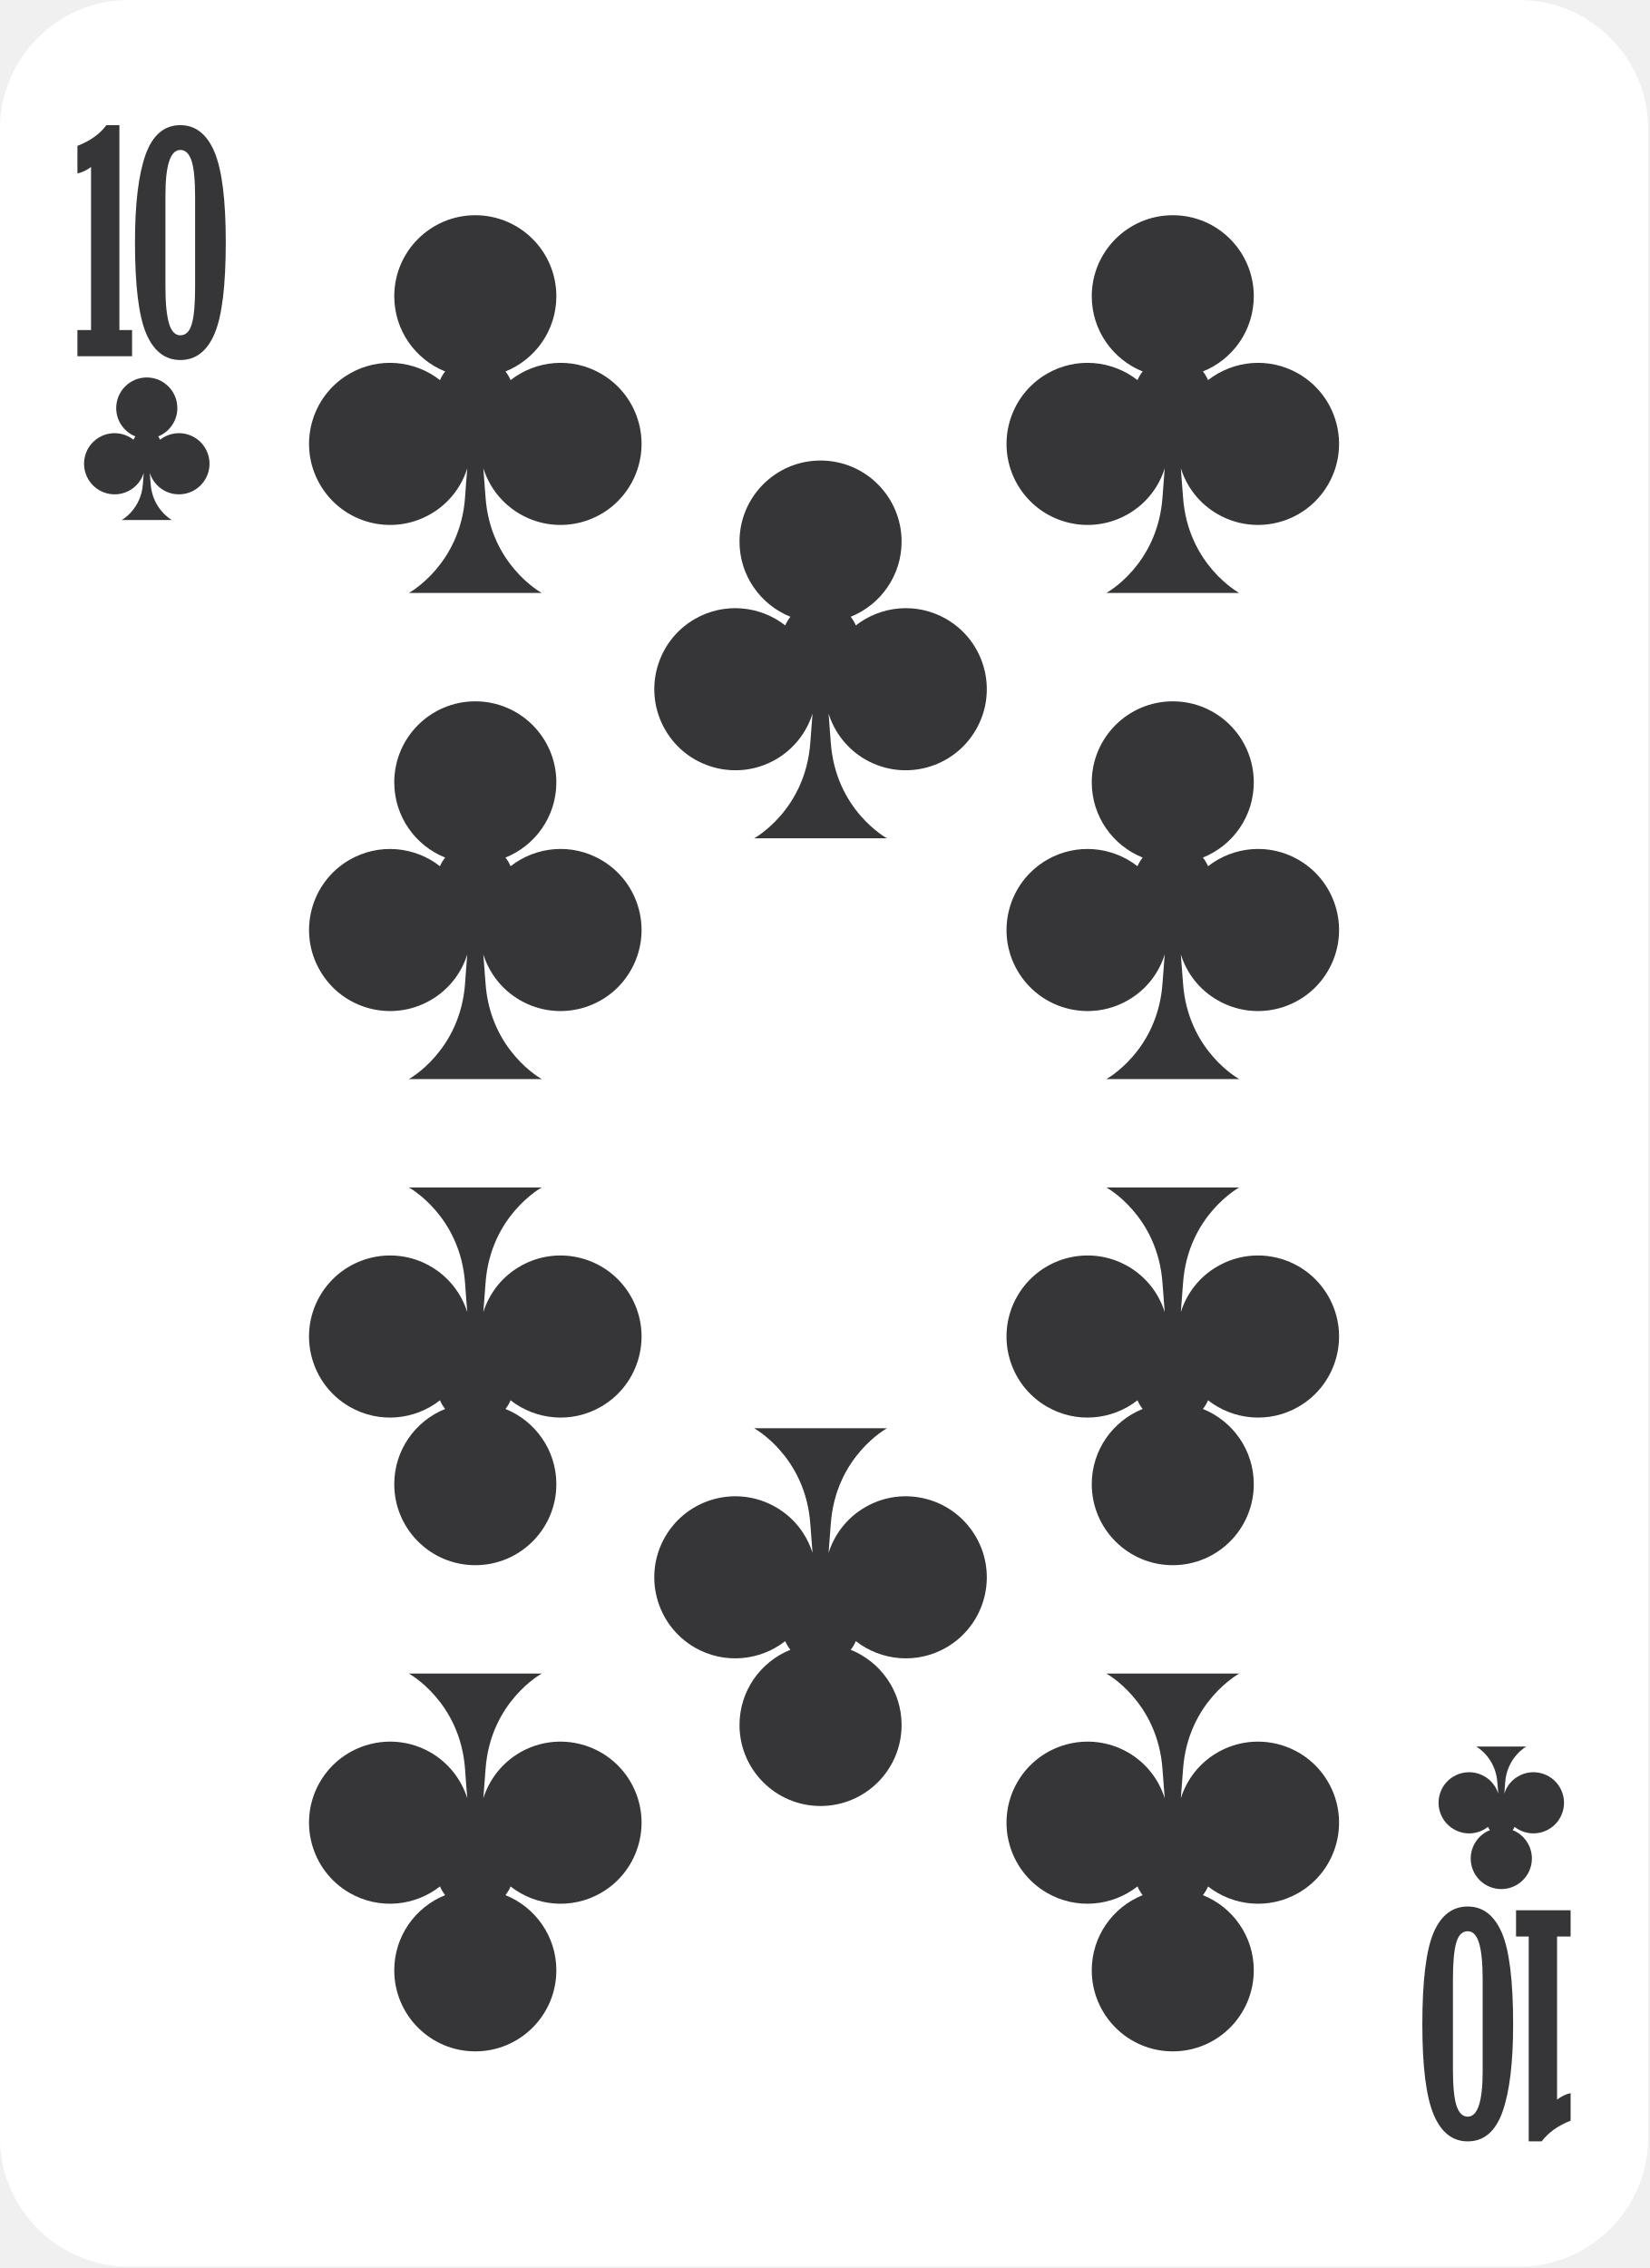
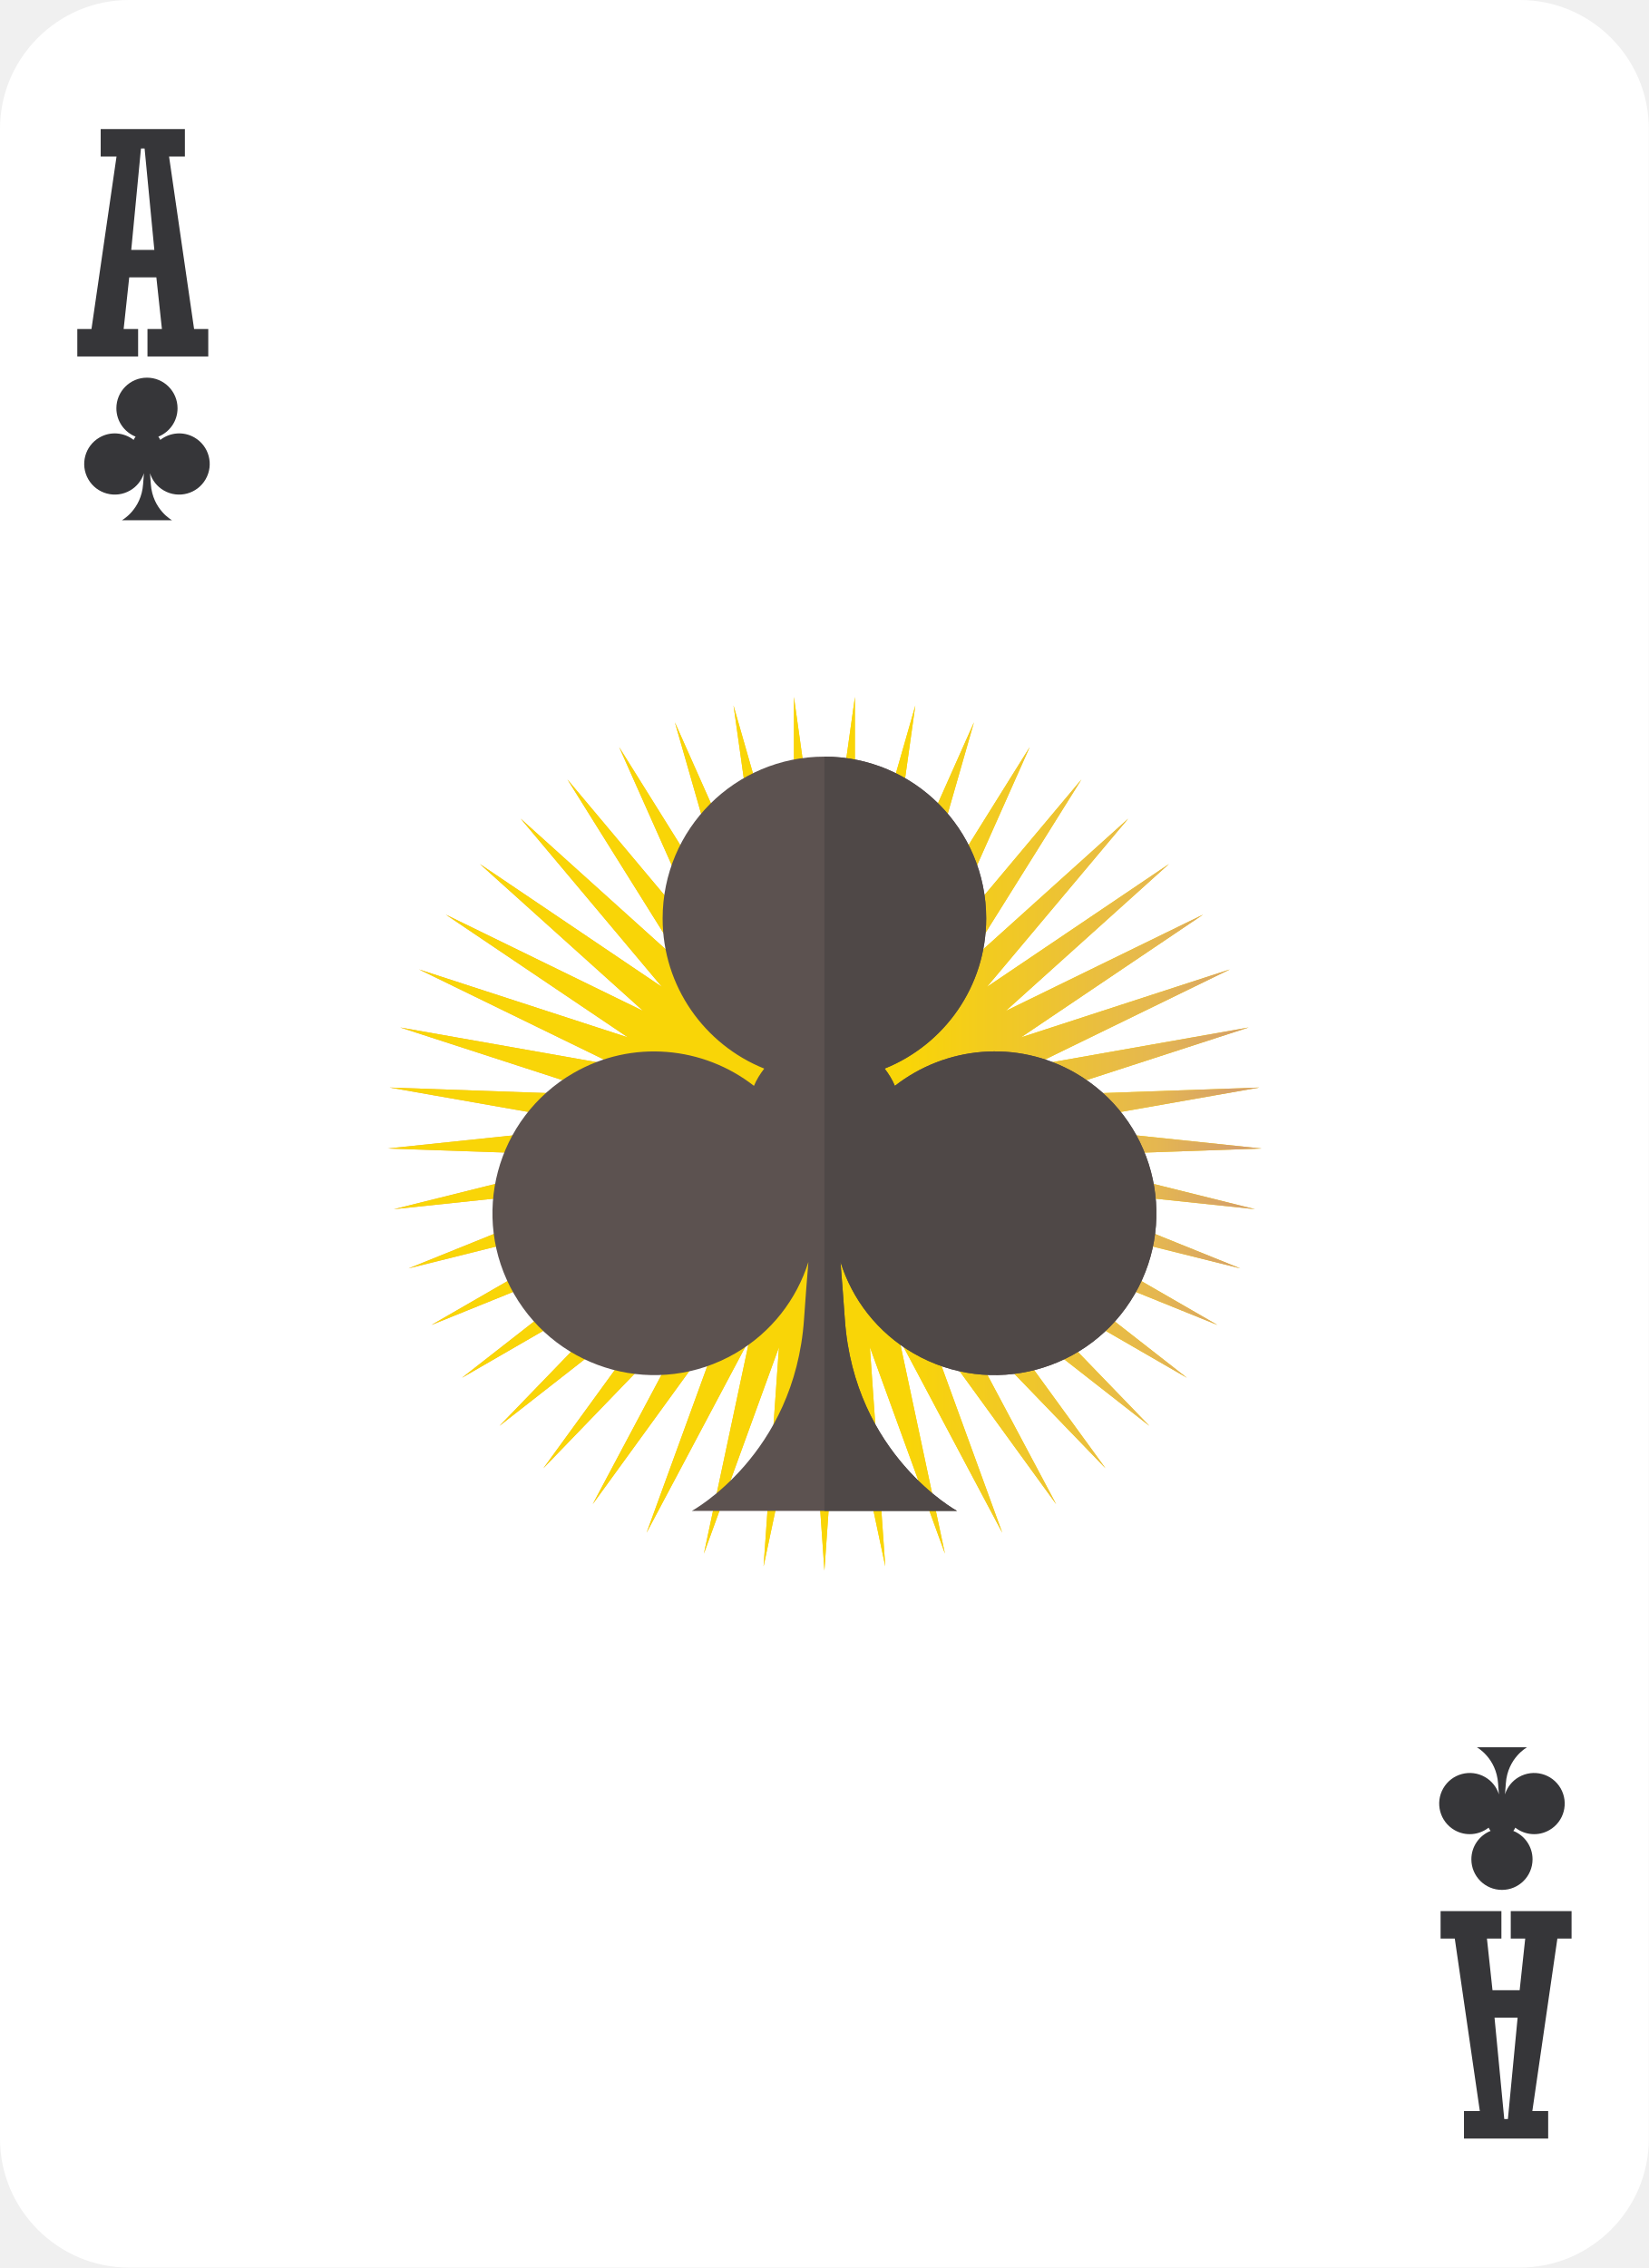
- <svg xmlns="http://www.w3.org/2000/svg" width="100%" height="100%" viewBox="0 0 1040 1430" version="1.1" xml:space="preserve" style="fill-rule:evenodd;clip-rule:evenodd;stroke-linejoin:round;stroke-miterlimit:1.414;">
-   <g transform="matrix(1,0,0,1,-10765.4,-9848.9)">
+ <svg xmlns="http://www.w3.org/2000/svg" width="100%" height="100%" viewBox="0 0 3534 4860" version="1.1" xml:space="preserve" style="fill-rule:evenodd;clip-rule:evenodd;stroke-linejoin:round;stroke-miterlimit:1.414;">
+   <g transform="matrix(1,0,0,1,-4426.53,-1119.58)">
    <g transform="matrix(4.16667,0,0,4.16667,2443.47,151.804)">
-       <path d="M2246.7,2650.8C2246.7,2661.52 2237.92,2670.29 2227.21,2670.29L2016.73,2670.29C2006.01,2670.29 1997.25,2661.52 1997.25,2650.8L1997.25,2346.78C1997.25,2336.07 2006.01,2327.3 2016.73,2327.3L2227.21,2327.3C2237.92,2327.3 2246.7,2336.07 2246.7,2346.78L2246.7,2650.8Z" style="fill:white;fill-rule:nonzero;" />
+       <path d="M1324.06,1332.18C1324.06,1368.62 1294.24,1398.44 1257.8,1398.44L542.198,1398.44C505.748,1398.44 475.934,1368.62 475.934,1332.18L475.934,298.523C475.934,262.082 505.748,232.266 542.198,232.266L1257.8,232.266C1294.24,232.266 1324.06,262.082 1324.06,298.523L1324.06,1332.18Z" style="fill:white;fill-rule:nonzero;" />
    </g>
    <g transform="matrix(4.16667,0,0,4.16667,2443.47,151.804)">
-       <path d="M2008.98,2381.21L2008.98,2377.24L2011.04,2377.24L2011.04,2352.57C2010.38,2353.07 2009.7,2353.39 2008.98,2353.55L2008.98,2349.37C2010.89,2348.64 2012.35,2347.6 2013.37,2346.24L2015.33,2346.24L2015.33,2377.24L2017.25,2377.24L2017.25,2381.21L2008.98,2381.21Z" style="fill:rgb(54,54,57);fill-rule:nonzero;" />
+       <path d="M542.404,374.916L539.535,401.462L546.976,401.462L546.976,415.587L515.695,415.587L515.695,401.462L522.99,401.462L535.873,312.75L527.728,312.75L527.728,298.626L571.038,298.626L571.038,312.75L562.893,312.75L575.766,401.462L583.061,401.462L583.061,415.587L551.791,415.587L551.791,401.462L559.221,401.462L556.362,374.916L542.404,374.916ZM543.443,360.792L555.323,360.792L550.309,308.637L548.447,308.637L543.443,360.792Z" style="fill:rgb(54,54,57);fill-rule:nonzero;" />
    </g>
    <g transform="matrix(4.16667,0,0,4.16667,2443.47,151.804)">
-       <path d="M2031.43,2363.95C2031.43,2370.5 2030.87,2375.11 2029.74,2377.78C2028.61,2380.45 2026.88,2381.78 2024.56,2381.78C2022.26,2381.78 2020.54,2380.46 2019.4,2377.81C2018.26,2375.16 2017.69,2370.55 2017.69,2363.95C2017.69,2358.14 2018.22,2353.74 2019.28,2350.74C2020.35,2347.74 2022.11,2346.24 2024.56,2346.24C2026.86,2346.24 2028.58,2347.6 2029.72,2350.3C2030.86,2353.01 2031.43,2357.56 2031.43,2363.95ZM2022.3,2370.69C2022.3,2373.18 2022.48,2375.04 2022.84,2376.24C2023.19,2377.44 2023.77,2378.04 2024.56,2378.04C2025.38,2378.04 2025.96,2377.47 2026.29,2376.32C2026.63,2375.17 2026.79,2373.29 2026.79,2370.69L2026.79,2357.18C2026.79,2354.56 2026.61,2352.71 2026.25,2351.62C2025.88,2350.53 2025.32,2349.99 2024.56,2349.99C2023.05,2349.99 2022.3,2352.28 2022.3,2356.86L2022.3,2370.69Z" style="fill:rgb(54,54,57);fill-rule:nonzero;" />
+       <path d="M1257.61,1255.79L1260.47,1229.25L1253.03,1229.25L1253.03,1215.12L1284.31,1215.12L1284.31,1229.25L1277.01,1229.25L1264.13,1317.96L1272.28,1317.96L1272.28,1332.09L1228.97,1332.09L1228.97,1317.96L1237.12,1317.96L1224.24,1229.25L1216.94,1229.25L1216.94,1215.12L1248.22,1215.12L1248.22,1229.25L1240.78,1229.25L1243.64,1255.79L1257.61,1255.79ZM1256.56,1269.92L1244.68,1269.92L1249.69,1322.07L1251.56,1322.07L1256.56,1269.92Z" style="fill:rgb(54,54,57);fill-rule:nonzero;" />
    </g>
    <g transform="matrix(4.16667,0,0,4.16667,2443.47,151.804)">
-       <path d="M2026.66,2393.47C2024.97,2392.5 2022.93,2392.71 2021.49,2393.84C2021.42,2393.66 2021.31,2393.49 2021.2,2393.34C2022.9,2392.66 2024.1,2391 2024.1,2389.05C2024.1,2386.49 2022.03,2384.42 2019.48,2384.42C2016.92,2384.42 2014.85,2386.49 2014.85,2389.05C2014.85,2391 2016.05,2392.66 2017.75,2393.34C2017.64,2393.49 2017.54,2393.66 2017.46,2393.84C2016.02,2392.71 2013.98,2392.5 2012.29,2393.47C2010.08,2394.75 2009.33,2397.58 2010.6,2399.79C2011.88,2402.01 2014.71,2402.76 2016.92,2401.49C2017.96,2400.88 2018.68,2399.94 2019.02,2398.87C2018.97,2399.37 2018.93,2399.92 2018.89,2400.51C2018.63,2404.39 2015.68,2405.99 2015.68,2405.99L2023.27,2405.99C2023.27,2405.99 2020.33,2404.39 2020.06,2400.51C2020.02,2399.91 2019.98,2399.37 2019.93,2398.87C2020.27,2399.94 2020.99,2400.88 2022.03,2401.49C2024.24,2402.76 2027.07,2402.01 2028.35,2399.79C2029.63,2397.58 2028.87,2394.75 2026.66,2393.47Z" style="fill:rgb(54,54,57);fill-rule:nonzero;" />
+       <path d="M575.946,457.26C570.221,453.953 563.289,454.677 558.377,458.502C558.128,457.898 557.773,457.343 557.381,456.832C563.168,454.501 567.259,448.85 567.259,442.23C567.259,433.537 560.22,426.497 551.528,426.497C542.835,426.497 535.796,433.537 535.796,442.23C535.796,448.85 539.887,454.501 545.677,456.832C545.272,457.343 544.927,457.891 544.671,458.502C539.767,454.677 532.837,453.953 527.114,457.26C519.589,461.607 517.013,471.229 521.353,478.753C525.696,486.277 535.322,488.864 542.845,484.517C546.388,482.472 548.825,479.247 549.967,475.632C549.821,477.338 549.685,479.185 549.549,481.194C548.632,494.395 538.626,499.827 538.626,499.827L564.43,499.827C564.43,499.827 554.423,494.395 553.51,481.194C553.374,479.174 553.228,477.338 553.088,475.621C554.224,479.247 556.661,482.472 560.204,484.517C567.738,488.864 577.36,486.277 581.696,478.753C586.043,471.229 583.469,461.607 575.946,457.26Z" style="fill:rgb(54,54,57);fill-rule:nonzero;" />
    </g>
    <g transform="matrix(4.16667,0,0,4.16667,2443.47,151.804)">
-       <path d="M2234.96,2616.37L2234.96,2620.34L2232.91,2620.34L2232.91,2645.02C2233.56,2644.52 2234.24,2644.19 2234.96,2644.04L2234.96,2648.21C2233.06,2648.95 2231.6,2649.99 2230.58,2651.34L2228.62,2651.34L2228.62,2620.34L2226.7,2620.34L2226.7,2616.37L2234.96,2616.37Z" style="fill:rgb(54,54,57);fill-rule:nonzero;" />
+       <path d="M1224.09,1173.45C1229.81,1176.75 1236.74,1176.04 1241.65,1172.2C1241.9,1172.81 1242.25,1173.37 1242.65,1173.88C1236.86,1176.2 1232.77,1181.86 1232.77,1188.48C1232.77,1197.17 1239.81,1204.21 1248.51,1204.21C1257.19,1204.21 1264.24,1197.17 1264.24,1188.48C1264.24,1181.86 1260.15,1176.2 1254.36,1173.88C1254.75,1173.37 1255.11,1172.81 1255.36,1172.2C1260.26,1176.04 1267.19,1176.75 1272.91,1173.45C1280.45,1169.1 1283.02,1159.48 1278.67,1151.95C1274.33,1144.43 1264.7,1141.85 1257.18,1146.19C1253.64,1148.24 1251.21,1151.45 1250.07,1155.08C1250.2,1153.37 1250.35,1151.53 1250.49,1149.52C1251.4,1136.31 1261.41,1130.87 1261.41,1130.87L1235.61,1130.87C1235.61,1130.87 1245.6,1136.31 1246.52,1149.52C1246.66,1151.54 1246.8,1153.37 1246.94,1155.08C1245.8,1151.46 1243.37,1148.24 1239.82,1146.19C1232.3,1141.85 1222.67,1144.43 1218.33,1151.95C1213.98,1159.48 1216.57,1169.1 1224.09,1173.45Z" style="fill:rgb(54,54,57);fill-rule:nonzero;" />
    </g>
    <g transform="matrix(4.16667,0,0,4.16667,2443.47,151.804)">
-       <path d="M2212.52,2633.63C2212.52,2627.08 2213.08,2622.48 2214.2,2619.8C2215.33,2617.14 2217.06,2615.8 2219.39,2615.8C2221.68,2615.8 2223.4,2617.12 2224.55,2619.77C2225.69,2622.42 2226.26,2627.04 2226.26,2633.63C2226.26,2639.44 2225.72,2643.85 2224.66,2646.84C2223.6,2649.84 2221.84,2651.34 2219.39,2651.34C2217.09,2651.34 2215.37,2649.99 2214.23,2647.28C2213.09,2644.57 2212.52,2640.02 2212.52,2633.63ZM2221.65,2626.89C2221.65,2624.4 2221.47,2622.55 2221.11,2621.35C2220.75,2620.14 2220.18,2619.54 2219.39,2619.54C2218.57,2619.54 2217.99,2620.12 2217.65,2621.27C2217.32,2622.41 2217.15,2624.29 2217.15,2626.89L2217.15,2640.41C2217.15,2643.03 2217.33,2644.88 2217.7,2645.97C2218.06,2647.05 2218.63,2647.6 2219.39,2647.6C2220.89,2647.6 2221.65,2645.31 2221.65,2640.73L2221.65,2626.89Z" style="fill:rgb(54,54,57);fill-rule:nonzero;" />
+       <path d="M899.998,702.62L915.69,590.705L915.65,703.712L946.764,595.074L931,706.976L976.929,603.724L945.742,712.342L1005.59,616.485L959.594,719.706L1032.21,633.113L972.288,728.93L1056.25,653.284L983.574,739.829L1077.24,676.602L993.236,752.192L1094.79,702.62L1001.08,765.783L1108.54,730.823L1006.96,780.326L1118.24,760.669L1010.75,795.552L1123.69,791.57L1012.39,811.158L1124.79,822.931L1011.84,826.836L1121.5,854.139L1009.12,842.286L1113.91,884.586L1004.27,857.21L1102.16,913.682L997.396,871.312L1086.47,940.858L988.621,884.318L1067.15,965.579L978.122,895.977L1044.58,987.378L966.105,906.064L1019.19,1005.83L952.797,914.376L991.483,1020.56L938.463,920.758L961.995,1031.29L923.379,925.084L931.302,1037.82L907.84,927.269L899.998,1040L892.157,927.269L868.698,1037.82L876.618,925.084L838.002,1031.29L861.537,920.758L808.513,1020.56L847.202,914.376L780.809,1005.83L833.897,906.064L755.421,987.378L821.875,895.977L732.85,965.579L811.378,884.318L713.533,940.858L802.603,871.312L697.84,913.682L795.727,857.21L686.084,884.586L790.879,842.286L678.494,854.139L788.157,826.836L675.212,822.931L787.605,811.158L676.308,791.57L789.246,795.552L681.758,760.669L793.044,780.326L691.456,730.823L798.921,765.783L705.21,702.62L806.763,752.192L722.758,676.602L816.424,739.829L743.754,653.284L827.709,728.93L767.794,633.113L840.405,719.706L794.404,616.485L854.257,712.342L823.07,603.724L869,706.976L853.236,595.074L884.347,703.712L884.309,590.705L899.998,702.62Z" style="fill:url(#_Linear1);" />
    </g>
    <g transform="matrix(4.16667,0,0,4.16667,2443.47,151.804)">
-       <path d="M2217.29,2604.11C2218.97,2605.09 2221.01,2604.88 2222.45,2603.75C2222.53,2603.93 2222.63,2604.09 2222.75,2604.24C2221.05,2604.92 2219.84,2606.59 2219.84,2608.54C2219.84,2611.09 2221.91,2613.16 2224.47,2613.16C2227.02,2613.16 2229.1,2611.09 2229.1,2608.54C2229.1,2606.59 2227.89,2604.92 2226.19,2604.24C2226.31,2604.09 2226.41,2603.93 2226.48,2603.75C2227.93,2604.88 2229.97,2605.08 2231.65,2604.11C2233.86,2602.84 2234.62,2600 2233.34,2597.79C2232.06,2595.58 2229.23,2594.82 2227.02,2596.1C2225.98,2596.7 2225.26,2597.64 2224.93,2598.71C2224.97,2598.21 2225.01,2597.67 2225.05,2597.08C2225.32,2593.19 2228.26,2591.59 2228.26,2591.59L2220.67,2591.59C2220.67,2591.59 2223.62,2593.19 2223.88,2597.08C2223.93,2597.67 2223.97,2598.21 2224.01,2598.71C2223.67,2597.65 2222.96,2596.7 2221.92,2596.1C2219.7,2594.82 2216.87,2595.58 2215.59,2597.79C2214.32,2600 2215.08,2602.84 2217.29,2604.11Z" style="fill:rgb(54,54,57);fill-rule:nonzero;" />
+       <clipPath id="_clip2">
+         <path d="M899.998,702.62L915.69,590.705L915.65,703.712L946.764,595.074L931,706.976L976.929,603.724L945.742,712.342L1005.59,616.485L959.594,719.706L1032.21,633.113L972.288,728.93L1056.25,653.284L983.574,739.829L1077.24,676.602L993.236,752.192L1094.79,702.62L1001.08,765.783L1108.54,730.823L1006.96,780.326L1118.24,760.669L1010.75,795.552L1123.69,791.57L1012.39,811.158L1124.79,822.931L1011.84,826.836L1121.5,854.139L1009.12,842.286L1113.91,884.586L1004.27,857.21L1102.16,913.682L997.396,871.312L1086.47,940.858L988.621,884.318L1067.15,965.579L978.122,895.977L1044.58,987.378L966.105,906.064L1019.19,1005.83L952.797,914.376L991.483,1020.56L938.463,920.758L961.995,1031.29L923.379,925.084L931.302,1037.82L907.84,927.269L899.998,1040L892.157,927.269L868.698,1037.82L876.618,925.084L838.002,1031.29L861.537,920.758L808.513,1020.56L847.202,914.376L780.809,1005.83L833.897,906.064L755.421,987.378L821.875,895.977L732.85,965.579L811.378,884.318L713.533,940.858L802.603,871.312L697.84,913.682L795.727,857.21L686.084,884.586L790.879,842.286L678.494,854.139L788.157,826.836L675.212,822.931L787.605,811.158L676.308,791.57L789.246,795.552L681.758,760.669L793.044,780.326L691.456,730.823L798.921,765.783L705.21,702.62L806.763,752.192L722.758,676.602L816.424,739.829L743.754,653.284L827.709,728.93L767.794,633.113L840.405,719.706L794.404,616.485L854.257,712.342L823.07,603.724L869,706.976L853.236,595.074L884.347,703.712L884.309,590.705L899.998,702.62Z" />
+       </clipPath>
+       <g clip-path="url(#_clip2)">
+         <rect x="675.212" y="590.705" width="449.575" height="449.298" style="fill:url(#_Linear3);" />
+       </g>
    </g>
    <g transform="matrix(4.16667,0,0,4.16667,2443.47,151.804)">
-       <path d="M2088.22,2383.85C2083.76,2381.27 2078.36,2381.83 2074.53,2384.82C2074.34,2384.34 2074.07,2383.91 2073.76,2383.51C2078.27,2381.7 2081.46,2377.29 2081.46,2372.13C2081.46,2365.36 2075.97,2359.87 2069.19,2359.87C2062.42,2359.87 2056.93,2365.36 2056.93,2372.13C2056.93,2377.29 2060.12,2381.7 2064.63,2383.51C2064.32,2383.91 2064.05,2384.34 2063.85,2384.82C2060.03,2381.83 2054.63,2381.27 2050.16,2383.85C2044.3,2387.24 2042.29,2394.74 2045.68,2400.6C2049.06,2406.47 2056.56,2408.48 2062.43,2405.09C2065.19,2403.5 2067.09,2400.99 2067.98,2398.17C2067.87,2399.5 2067.75,2400.93 2067.65,2402.5C2066.93,2412.79 2059.14,2417.03 2059.14,2417.03L2079.25,2417.03C2079.25,2417.03 2071.45,2412.79 2070.74,2402.5C2070.63,2400.93 2070.52,2399.5 2070.41,2398.16C2071.3,2400.98 2073.2,2403.49 2075.96,2405.09C2081.82,2408.48 2089.33,2406.47 2092.71,2400.6C2096.1,2394.74 2094.09,2387.24 2088.22,2383.85Z" style="fill:rgb(54,54,57);fill-rule:nonzero;" />
+       <path d="M1029.14,784.127C998.874,766.647 962.194,770.417 936.239,790.714C934.899,787.481 933.056,784.565 930.961,781.829C961.584,769.542 983.21,739.626 983.21,704.614C983.21,658.649 945.96,621.387 899.997,621.387C854.03,621.387 816.776,658.649 816.776,704.614C816.776,739.626 838.411,769.542 869.031,781.829C866.943,784.565 865.077,787.481 863.749,790.702C837.793,770.417 801.129,766.665 770.849,784.142C731.055,807.123 717.416,858.031 740.402,897.834C763.385,937.637 814.279,951.294 854.089,928.313C872.82,917.479 885.706,900.441 891.752,881.304C890.995,890.332 890.235,900.076 889.505,910.714C884.676,980.534 831.762,1009.32 831.762,1009.32L968.237,1009.32C968.237,1009.32 915.323,980.534 910.494,910.714C909.747,900.057 908.998,890.329 908.257,881.271C914.265,900.422 927.153,917.467 945.906,928.298C985.699,951.272 1036.63,937.637 1059.61,897.82C1082.57,858.031 1068.95,807.123 1029.14,784.127Z" style="fill:rgb(92,82,80);fill-rule:nonzero;" />
    </g>
    <g transform="matrix(4.16667,0,0,4.16667,2443.47,151.804)">
-       <path d="M2050.16,2540.17C2054.63,2542.75 2060.03,2542.19 2063.85,2539.2C2064.05,2539.68 2064.32,2540.11 2064.63,2540.51C2060.12,2542.32 2056.93,2546.73 2056.93,2551.89C2056.93,2558.66 2062.42,2564.15 2069.19,2564.15C2075.97,2564.15 2081.46,2558.66 2081.46,2551.89C2081.46,2546.73 2078.26,2542.32 2073.76,2540.51C2074.07,2540.11 2074.34,2539.68 2074.53,2539.2C2078.36,2542.19 2083.76,2542.75 2088.22,2540.17C2094.09,2536.78 2096.1,2529.28 2092.71,2523.42C2089.32,2517.55 2081.82,2515.54 2075.96,2518.93C2073.2,2520.52 2071.3,2523.03 2070.41,2525.85C2070.52,2524.52 2070.63,2523.09 2070.74,2521.52C2071.45,2511.23 2079.25,2506.99 2079.25,2506.99L2059.14,2506.99C2059.14,2506.99 2066.93,2511.23 2067.65,2521.52C2067.75,2523.09 2067.87,2524.53 2067.98,2525.86C2067.09,2523.04 2065.19,2520.53 2062.43,2518.93C2056.56,2515.54 2049.06,2517.55 2045.67,2523.42C2042.29,2529.28 2044.3,2536.78 2050.16,2540.17Z" style="fill:rgb(54,54,57);fill-rule:nonzero;" />
-     </g>
-     <g transform="matrix(4.16667,0,0,4.16667,2443.47,151.804)">
-       <path d="M2050.16,2613.74C2054.63,2616.31 2060.03,2615.76 2063.85,2612.76C2064.05,2613.24 2064.32,2613.67 2064.63,2614.08C2060.12,2615.89 2056.93,2620.29 2056.93,2625.45C2056.93,2632.23 2062.42,2637.72 2069.19,2637.72C2075.97,2637.72 2081.46,2632.23 2081.46,2625.45C2081.46,2620.29 2078.26,2615.89 2073.76,2614.08C2074.07,2613.67 2074.34,2613.24 2074.53,2612.77C2078.36,2615.76 2083.76,2616.31 2088.22,2613.74C2094.09,2610.35 2096.1,2602.85 2092.71,2596.98C2089.32,2591.12 2081.82,2589.11 2075.96,2592.49C2073.2,2594.09 2071.3,2596.6 2070.41,2599.42C2070.52,2598.09 2070.63,2596.65 2070.74,2595.08C2071.45,2584.79 2079.25,2580.55 2079.25,2580.55L2059.14,2580.55C2059.14,2580.55 2066.93,2584.79 2067.65,2595.08C2067.75,2596.66 2067.87,2598.09 2067.98,2599.42C2067.09,2596.6 2065.19,2594.09 2062.43,2592.49C2056.56,2589.11 2049.06,2591.12 2045.67,2596.98C2042.29,2602.85 2044.3,2610.35 2050.16,2613.74Z" style="fill:rgb(54,54,57);fill-rule:nonzero;" />
-     </g>
-     <g transform="matrix(4.16667,0,0,4.16667,2443.47,151.804)">
-       <path d="M2088.22,2457.41C2083.76,2454.83 2078.36,2455.39 2074.53,2458.38C2074.34,2457.9 2074.07,2457.47 2073.76,2457.07C2078.27,2455.26 2081.46,2450.85 2081.46,2445.69C2081.46,2438.92 2075.97,2433.43 2069.19,2433.43C2062.42,2433.43 2056.93,2438.92 2056.93,2445.69C2056.93,2450.85 2060.12,2455.26 2064.63,2457.07C2064.32,2457.47 2064.05,2457.9 2063.85,2458.38C2060.03,2455.39 2054.63,2454.84 2050.16,2457.41C2044.3,2460.8 2042.29,2468.3 2045.68,2474.16C2049.06,2480.03 2056.56,2482.04 2062.43,2478.65C2065.19,2477.06 2067.09,2474.55 2067.98,2471.73C2067.87,2473.06 2067.75,2474.49 2067.65,2476.06C2066.93,2486.35 2059.14,2490.59 2059.14,2490.59L2079.25,2490.59C2079.25,2490.59 2071.45,2486.35 2070.74,2476.06C2070.63,2474.49 2070.52,2473.06 2070.41,2471.73C2071.3,2474.55 2073.2,2477.06 2075.96,2478.65C2081.82,2482.04 2089.33,2480.03 2092.71,2474.16C2096.1,2468.3 2094.09,2460.8 2088.22,2457.41Z" style="fill:rgb(54,54,57);fill-rule:nonzero;" />
-     </g>
-     <g transform="matrix(4.16667,0,0,4.16667,2443.47,151.804)">
-       <path d="M2140.47,2420.97C2136.01,2418.4 2130.61,2418.95 2126.78,2421.94C2126.59,2421.47 2126.32,2421.04 2126.01,2420.63C2130.52,2418.82 2133.71,2414.41 2133.71,2409.26C2133.71,2402.48 2128.22,2396.99 2121.44,2396.99C2114.67,2396.99 2109.18,2402.48 2109.18,2409.26C2109.18,2414.41 2112.37,2418.82 2116.88,2420.63C2116.57,2421.04 2116.3,2421.47 2116.1,2421.94C2112.28,2418.95 2106.88,2418.4 2102.41,2420.97C2096.55,2424.36 2094.54,2431.86 2097.93,2437.73C2101.31,2443.59 2108.81,2445.6 2114.68,2442.22C2117.44,2440.62 2119.34,2438.11 2120.23,2435.29C2120.12,2436.62 2120.01,2438.06 2119.9,2439.62C2119.18,2449.91 2111.39,2454.16 2111.39,2454.16L2131.5,2454.16C2131.5,2454.16 2123.7,2449.91 2122.99,2439.62C2122.88,2438.05 2122.77,2436.62 2122.66,2435.29C2123.55,2438.11 2125.45,2440.62 2128.21,2442.22C2134.07,2445.6 2141.58,2443.59 2144.96,2437.72C2148.35,2431.86 2146.34,2424.36 2140.47,2420.97Z" style="fill:rgb(54,54,57);fill-rule:nonzero;" />
-     </g>
-     <g transform="matrix(4.16667,0,0,4.16667,2443.47,151.804)">
-       <path d="M2102.41,2576.61C2106.88,2579.18 2112.28,2578.63 2116.1,2575.64C2116.3,2576.12 2116.57,2576.55 2116.88,2576.95C2112.37,2578.76 2109.18,2583.17 2109.18,2588.33C2109.18,2595.1 2114.67,2600.59 2121.44,2600.59C2128.22,2600.59 2133.71,2595.1 2133.71,2588.33C2133.71,2583.17 2130.51,2578.76 2126.01,2576.95C2126.32,2576.55 2126.59,2576.12 2126.78,2575.64C2130.61,2578.63 2136.01,2579.18 2140.47,2576.61C2146.34,2573.22 2148.35,2565.72 2144.96,2559.86C2141.57,2553.99 2134.07,2551.98 2128.21,2555.37C2125.45,2556.96 2123.55,2559.47 2122.66,2562.29C2122.77,2560.96 2122.88,2559.53 2122.99,2557.96C2123.7,2547.67 2131.5,2543.43 2131.5,2543.43L2111.39,2543.43C2111.39,2543.43 2119.18,2547.67 2119.9,2557.96C2120.01,2559.53 2120.12,2560.96 2120.23,2562.29C2119.34,2559.47 2117.44,2556.96 2114.68,2555.37C2108.81,2551.98 2101.31,2553.99 2097.92,2559.86C2094.54,2565.72 2096.55,2573.22 2102.41,2576.61Z" style="fill:rgb(54,54,57);fill-rule:nonzero;" />
-     </g>
-     <g transform="matrix(4.16667,0,0,4.16667,2443.47,151.804)">
-       <path d="M2193.78,2383.85C2189.32,2381.27 2183.92,2381.83 2180.09,2384.82C2179.89,2384.34 2179.62,2383.91 2179.31,2383.51C2183.83,2381.7 2187.01,2377.29 2187.01,2372.13C2187.01,2365.36 2181.53,2359.87 2174.75,2359.87C2167.98,2359.87 2162.49,2365.36 2162.49,2372.13C2162.49,2377.29 2165.68,2381.7 2170.19,2383.51C2169.88,2383.91 2169.61,2384.34 2169.41,2384.82C2165.59,2381.83 2160.18,2381.27 2155.72,2383.85C2149.86,2387.24 2147.85,2394.74 2151.23,2400.6C2154.62,2406.47 2162.12,2408.48 2167.99,2405.09C2170.75,2403.5 2172.65,2400.99 2173.53,2398.17C2173.43,2399.5 2173.31,2400.93 2173.2,2402.5C2172.49,2412.79 2164.7,2417.03 2164.7,2417.03L2184.81,2417.03C2184.81,2417.03 2177.01,2412.79 2176.3,2402.5C2176.19,2400.93 2176.08,2399.5 2175.97,2398.16C2176.85,2400.98 2178.75,2403.49 2181.52,2405.09C2187.38,2408.48 2194.89,2406.47 2198.27,2400.6C2201.66,2394.74 2199.65,2387.24 2193.78,2383.85Z" style="fill:rgb(54,54,57);fill-rule:nonzero;" />
-     </g>
-     <g transform="matrix(4.16667,0,0,4.16667,2443.47,151.804)">
-       <path d="M2155.72,2540.17C2160.18,2542.75 2165.59,2542.19 2169.41,2539.2C2169.61,2539.68 2169.88,2540.11 2170.19,2540.51C2165.68,2542.32 2162.49,2546.73 2162.49,2551.89C2162.49,2558.66 2167.98,2564.15 2174.75,2564.15C2181.53,2564.15 2187.01,2558.66 2187.01,2551.89C2187.01,2546.73 2183.82,2542.32 2179.31,2540.51C2179.62,2540.11 2179.89,2539.68 2180.09,2539.2C2183.91,2542.19 2189.32,2542.75 2193.78,2540.17C2199.65,2536.78 2201.66,2529.28 2198.27,2523.42C2194.88,2517.55 2187.38,2515.54 2181.52,2518.93C2178.75,2520.52 2176.86,2523.03 2175.97,2525.85C2176.08,2524.52 2176.19,2523.09 2176.3,2521.52C2177.01,2511.23 2184.81,2506.99 2184.81,2506.99L2164.7,2506.99C2164.7,2506.99 2172.49,2511.23 2173.2,2521.52C2173.31,2523.09 2173.43,2524.53 2173.53,2525.86C2172.65,2523.04 2170.75,2520.53 2167.99,2518.93C2162.12,2515.54 2154.62,2517.55 2151.23,2523.42C2147.85,2529.28 2149.85,2536.78 2155.72,2540.17Z" style="fill:rgb(54,54,57);fill-rule:nonzero;" />
-     </g>
-     <g transform="matrix(4.16667,0,0,4.16667,2443.47,151.804)">
-       <path d="M2155.72,2613.74C2160.18,2616.31 2165.59,2615.76 2169.41,2612.76C2169.61,2613.24 2169.88,2613.67 2170.19,2614.08C2165.68,2615.89 2162.49,2620.29 2162.49,2625.45C2162.49,2632.23 2167.98,2637.72 2174.75,2637.72C2181.53,2637.72 2187.01,2632.23 2187.01,2625.45C2187.01,2620.29 2183.82,2615.89 2179.31,2614.08C2179.62,2613.67 2179.89,2613.24 2180.09,2612.77C2183.91,2615.76 2189.32,2616.31 2193.78,2613.74C2199.65,2610.35 2201.66,2602.85 2198.27,2596.98C2194.88,2591.12 2187.38,2589.11 2181.52,2592.49C2178.75,2594.09 2176.86,2596.6 2175.97,2599.42C2176.08,2598.09 2176.19,2596.65 2176.3,2595.08C2177.01,2584.79 2184.81,2580.55 2184.81,2580.55L2164.7,2580.55C2164.7,2580.55 2172.49,2584.79 2173.2,2595.08C2173.31,2596.66 2173.43,2598.09 2173.53,2599.42C2172.65,2596.6 2170.75,2594.09 2167.99,2592.49C2162.12,2589.11 2154.62,2591.12 2151.23,2596.98C2147.85,2602.85 2149.85,2610.35 2155.72,2613.74Z" style="fill:rgb(54,54,57);fill-rule:nonzero;" />
-     </g>
-     <g transform="matrix(4.16667,0,0,4.16667,2443.47,151.804)">
-       <path d="M2193.78,2457.41C2189.32,2454.83 2183.92,2455.39 2180.09,2458.38C2179.89,2457.9 2179.62,2457.47 2179.31,2457.07C2183.83,2455.26 2187.01,2450.85 2187.01,2445.69C2187.01,2438.92 2181.53,2433.43 2174.75,2433.43C2167.98,2433.43 2162.49,2438.92 2162.49,2445.69C2162.49,2450.85 2165.68,2455.26 2170.19,2457.07C2169.88,2457.47 2169.61,2457.9 2169.41,2458.38C2165.59,2455.39 2160.18,2454.84 2155.72,2457.41C2149.86,2460.8 2147.85,2468.3 2151.23,2474.16C2154.62,2480.03 2162.12,2482.04 2167.99,2478.65C2170.75,2477.06 2172.65,2474.55 2173.53,2471.73C2173.43,2473.06 2173.31,2474.49 2173.2,2476.06C2172.49,2486.35 2164.7,2490.59 2164.7,2490.59L2184.81,2490.59C2184.81,2490.59 2177.01,2486.35 2176.3,2476.06C2176.19,2474.49 2176.08,2473.06 2175.97,2471.73C2176.85,2474.55 2178.75,2477.06 2181.52,2478.65C2187.38,2482.04 2194.89,2480.03 2198.27,2474.16C2201.66,2468.3 2199.65,2460.8 2193.78,2457.41Z" style="fill:rgb(54,54,57);fill-rule:nonzero;" />
+       <path d="M968.237,1009.32C968.237,1009.32 915.323,980.534 910.494,910.714C909.747,900.057 908.998,890.329 908.257,881.271C914.265,900.422 927.153,917.467 945.906,928.298C985.699,951.272 1036.63,937.637 1059.61,897.82C1082.57,858.031 1068.95,807.123 1029.14,784.127C998.874,766.647 962.194,770.417 936.239,790.714C934.899,787.481 933.056,784.565 930.961,781.829C961.584,769.542 983.21,739.626 983.21,704.614C983.21,658.649 945.96,621.387 899.997,621.387L899.997,1009.32L968.237,1009.32Z" style="fill:rgb(79,72,71);fill-rule:nonzero;" />
    </g>
  </g>
+   <defs>
+     <linearGradient id="_Linear1" x1="0" y1="0" x2="1" y2="0" gradientUnits="userSpaceOnUse" gradientTransform="matrix(266.78,0,0,266.78,675.213,588.705)">
+       <stop offset="0" style="stop-color:rgb(231,175,95);stop-opacity:1" />
+       <stop offset="1" style="stop-color:rgb(249,213,7);stop-opacity:1" />
+     </linearGradient>
+     <linearGradient id="_Linear3" x1="0" y1="0" x2="1" y2="0" gradientUnits="userSpaceOnUse" gradientTransform="matrix(182.794,0,0,182.794,941.993,588.705)">
+       <stop offset="0" style="stop-color:rgb(249,213,7);stop-opacity:1" />
+       <stop offset="0.7" style="stop-color:rgb(229,183,80);stop-opacity:1" />
+       <stop offset="1" style="stop-color:rgb(208,153,114);stop-opacity:1" />
+     </linearGradient>
+   </defs>
</svg>
